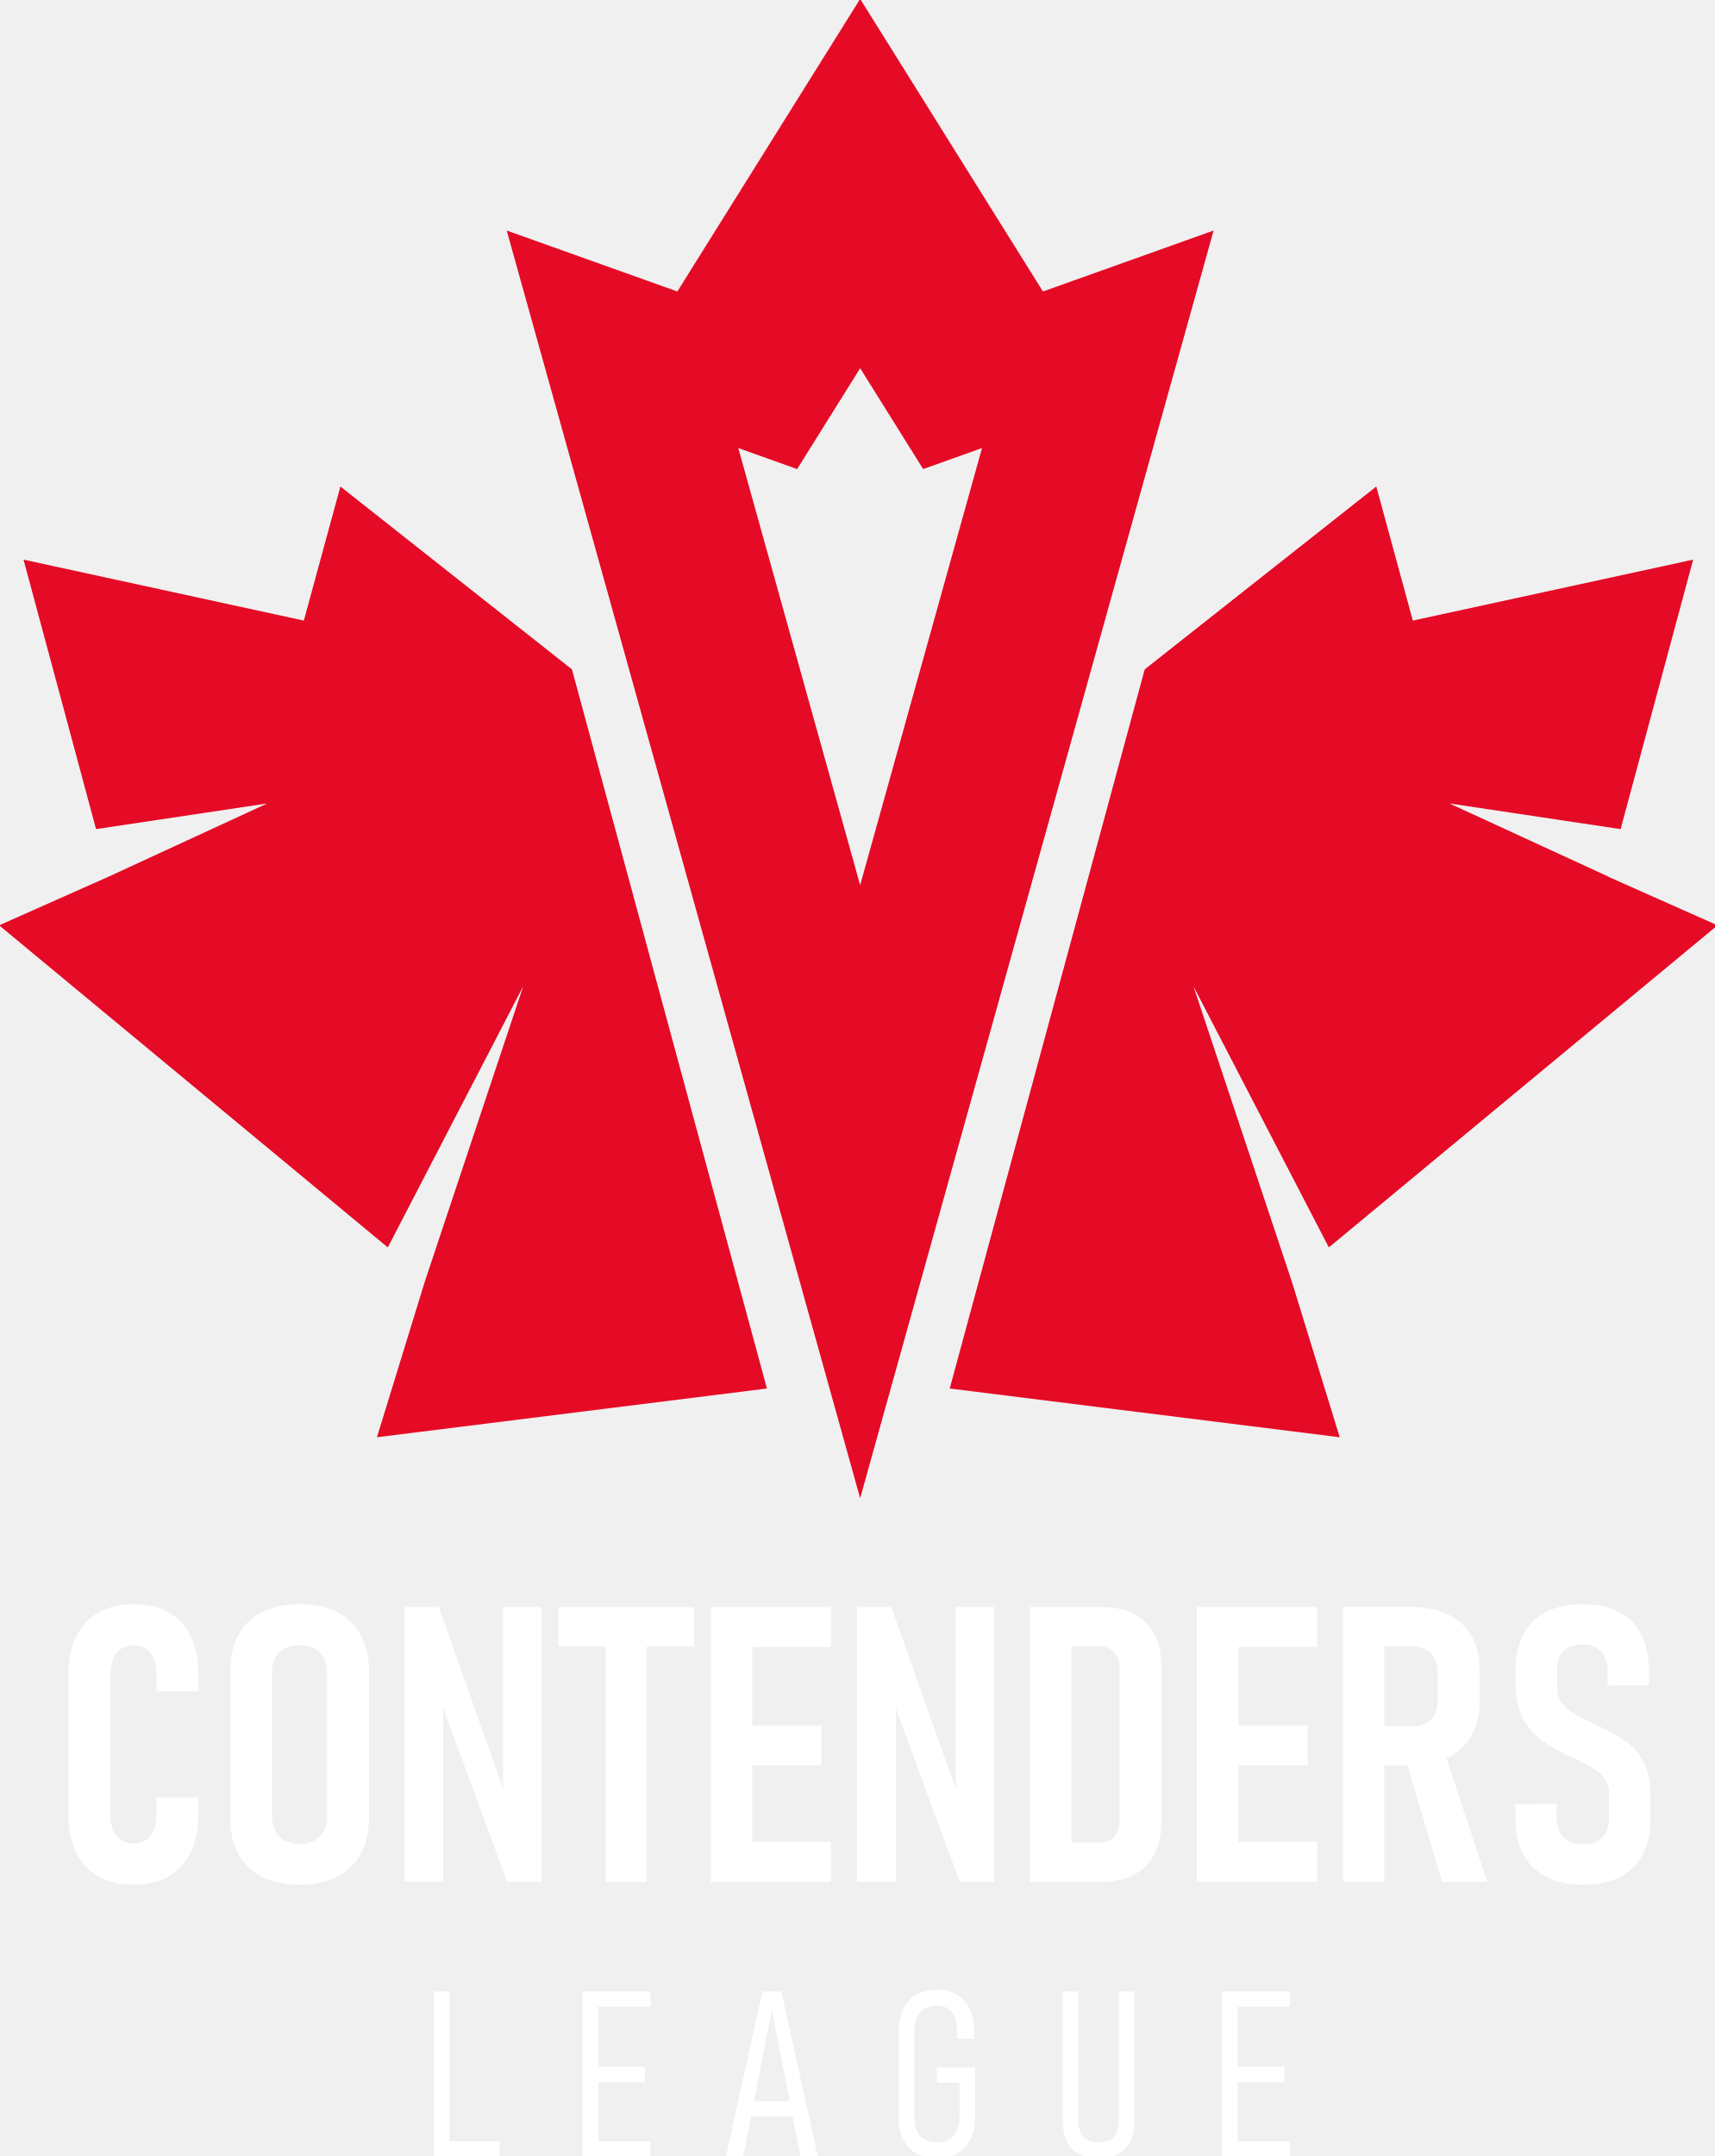
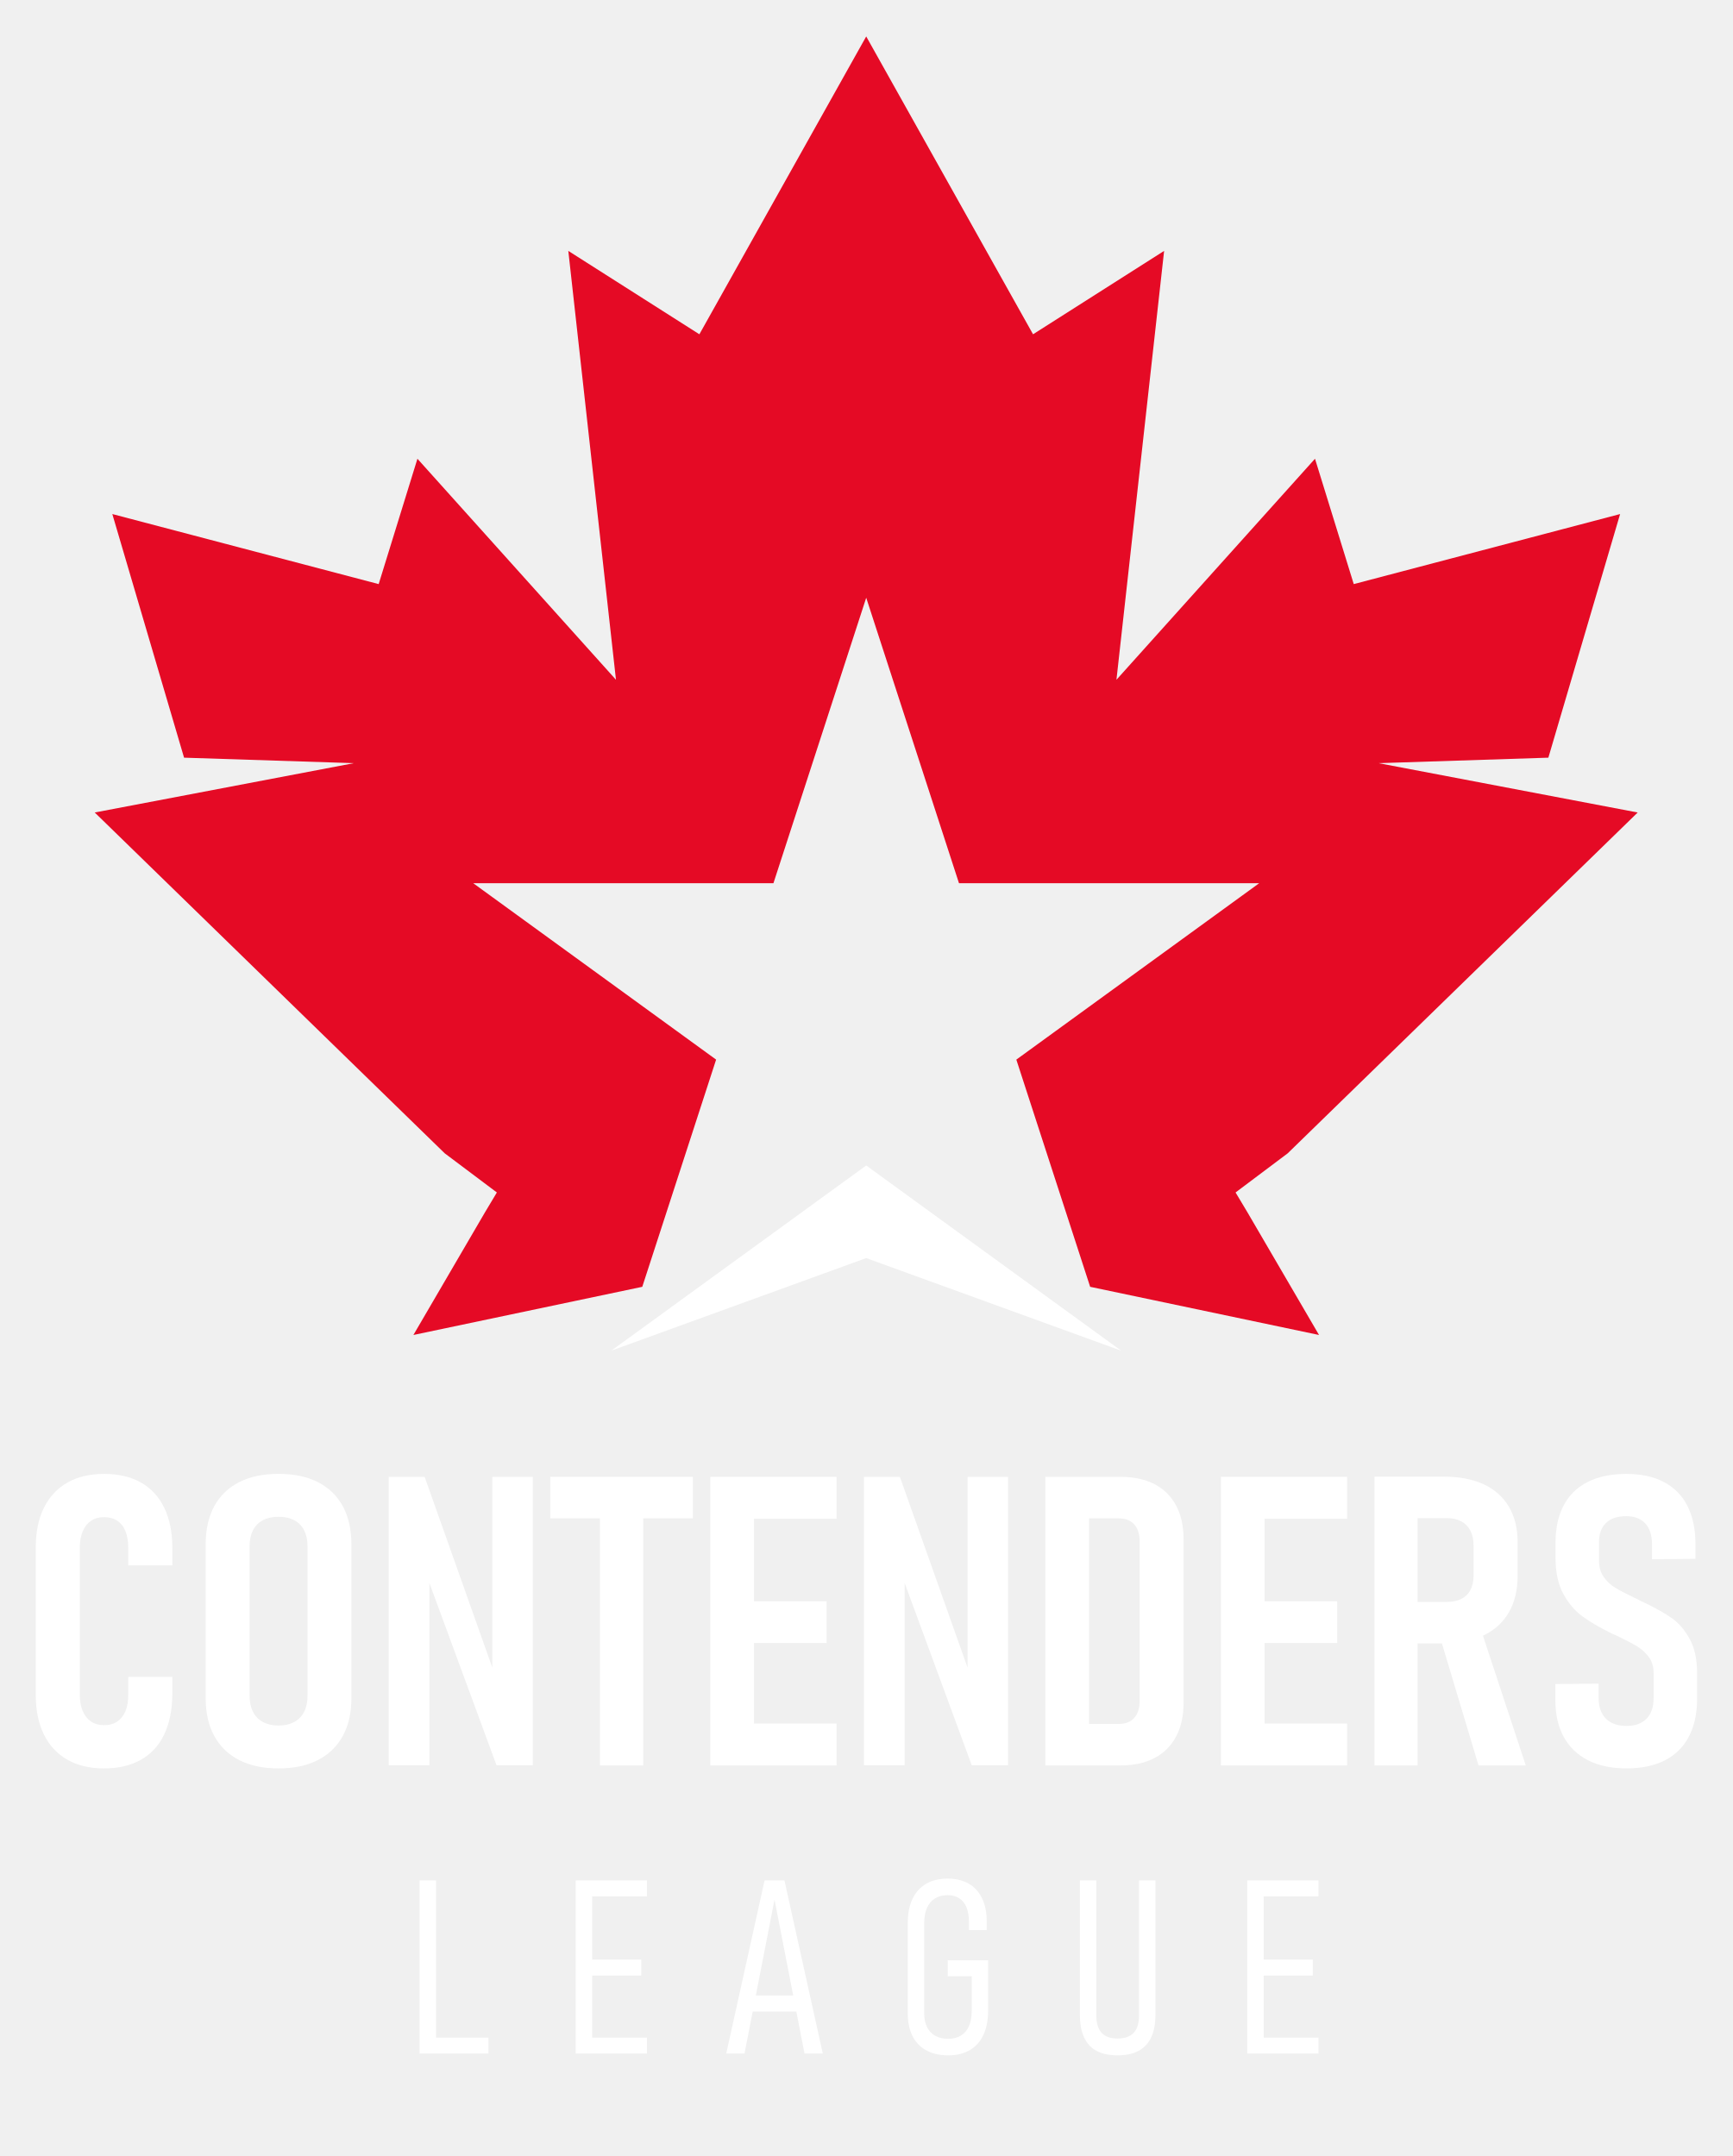
- <svg xmlns="http://www.w3.org/2000/svg" version="1.1" id="Layer_1" x="0px" y="0px" viewBox="0 0 762 958" style="enable-background:new 0 0 762 958;" xml:space="preserve">
+ <svg xmlns="http://www.w3.org/2000/svg" version="1.1" x="0px" y="0px" shape-rendering="geometricPrecision" viewBox="0 0 867.6 1080" style="enable-background:new 0 0 867.6 1080;" xml:space="preserve">
  <style type="text/css">
	.st0{fill:#FFFFFF;}
	.st1{fill:#E50A25;}
</style>
-   <g>
+   <g id="Layer_3">
+     <polygon class="st0" points="306.16,676.57 433.8,583.83 561.44,676.57 433.8,630.2  " />
+   </g>
+   <g id="Layer_5">
    <g>
-       <path class="st0" d="M43.75,833.78c-4.31-2.46-7.62-6.02-9.91-10.67c-2.3-4.65-3.44-10.25-3.44-16.8v-62.25    c0-6.61,1.15-12.24,3.44-16.89c2.3-4.65,5.6-8.21,9.91-10.67c4.31-2.46,9.49-3.7,15.54-3.7c6.1,0,11.31,1.22,15.63,3.65    c4.31,2.44,7.6,6.01,9.87,10.71c2.27,4.7,3.4,10.33,3.4,16.89v7.48H69.54v-7.48c0-2.69-0.39-5.01-1.18-6.97    c-0.79-1.96-1.95-3.44-3.49-4.45c-1.54-1.01-3.4-1.51-5.59-1.51c-2.13,0-3.95,0.5-5.46,1.51c-1.51,1.01-2.69,2.48-3.53,4.41    c-0.84,1.93-1.26,4.27-1.26,7.01v62.25c0,2.75,0.42,5.07,1.26,6.97c0.84,1.91,2.02,3.36,3.53,4.37c1.51,1.01,3.33,1.51,5.46,1.51    c2.24,0,4.12-0.52,5.63-1.55c1.51-1.04,2.66-2.51,3.44-4.41c0.78-1.9,1.18-4.23,1.18-6.97v-7.48h18.65v7.48    c-0.06,6.55-1.21,12.18-3.44,16.89c-2.24,4.7-5.53,8.27-9.87,10.71c-4.34,2.44-9.54,3.65-15.58,3.65S48.06,836.25,43.75,833.78z" />
-       <path class="st0" d="M116.5,833.95c-4.59-2.35-8.11-5.74-10.54-10.17c-2.44-4.42-3.65-9.77-3.65-16.05v-65.19    c0-6.27,1.22-11.64,3.65-16.09c2.44-4.45,5.95-7.84,10.54-10.17c4.59-2.32,10.14-3.49,16.63-3.49c6.5,0,12.04,1.16,16.63,3.49    c4.59,2.33,8.11,5.71,10.54,10.17c2.44,4.45,3.65,9.82,3.65,16.09v65.19c0,6.27-1.22,11.62-3.65,16.05    c-2.44,4.42-5.95,7.81-10.54,10.17c-4.59,2.35-10.14,3.53-16.63,3.53C126.64,837.48,121.09,836.3,116.5,833.95z M139.77,817.82    c1.85-1.01,3.25-2.45,4.2-4.33c0.95-1.88,1.43-4.13,1.43-6.76v-63.26c0-2.63-0.48-4.89-1.43-6.76c-0.95-1.88-2.35-3.3-4.2-4.29    c-1.85-0.98-4.06-1.47-6.64-1.47c-2.58,0-4.79,0.49-6.64,1.47c-1.85,0.98-3.25,2.41-4.2,4.29c-0.95,1.88-1.43,4.13-1.43,6.76    v63.26c0,2.63,0.48,4.89,1.43,6.76c0.95,1.88,2.35,3.32,4.2,4.33c1.85,1.01,4.06,1.51,6.64,1.51    C135.71,819.33,137.92,818.83,139.77,817.82z" />
-       <path class="st0" d="M179.76,714.06h15.21l31.08,87.62l-2.44,2.69v-90.31h17.14v122.07h-15.37l-30.83-83.76l2.44-2.77v86.53    h-17.22V714.06z" />
-       <path class="st0" d="M248.15,714.06h60.32v17.56h-60.32V714.06z M269.15,724.15h18.31v112.07h-18.31V724.15z" />
-       <path class="st0" d="M315.86,714.06h18.48v122.15h-18.48V714.06z M324.68,714.06h44.61v17.73h-44.61V714.06z M324.68,766.74h40.41    v17.64h-40.41V766.74z M324.68,818.49h44.61v17.73h-44.61V818.49z" />
-       <path class="st0" d="M380.89,714.06h15.21l31.08,87.62l-2.44,2.69v-90.31h17.14v122.07H426.5l-30.83-83.76l2.44-2.77v86.53h-17.22    V714.06z" />
-       <path class="st0" d="M457.67,714.06h18.48v122.15h-18.48V714.06z M469.69,818.66h18.99c2.86,0,5.05-0.85,6.59-2.56    c1.54-1.71,2.31-4.13,2.31-7.27v-67.38c0-3.14-0.77-5.56-2.31-7.27c-1.54-1.71-3.74-2.56-6.59-2.56h-18.99v-17.56h19.83    c5.6,0,10.39,1.04,14.37,3.11c3.98,2.07,7.01,5.08,9.12,9.03c2.1,3.95,3.15,8.72,3.15,14.32v69.23c0,5.54-1.06,10.31-3.19,14.28    c-2.13,3.98-5.18,7-9.16,9.07c-3.98,2.07-8.77,3.11-14.37,3.11h-19.74V818.66z" />
-       <path class="st0" d="M531.94,714.06h18.48v122.15h-18.48V714.06z M540.76,714.06h44.61v17.73h-44.61V714.06z M540.76,766.74h40.41    v17.64h-40.41V766.74z M540.76,818.49h44.61v17.73h-44.61V818.49z" />
-       <path class="st0" d="M596.96,713.98h18.23v122.24h-18.23V713.98z M605.37,766.99h22.35c2.3,0,4.28-0.42,5.96-1.26    c1.68-0.84,2.95-2.06,3.82-3.65c0.87-1.6,1.33-3.57,1.39-5.92v-13.02c0-2.41-0.43-4.48-1.3-6.22c-0.87-1.74-2.16-3.07-3.86-3.99    c-1.71-0.92-3.71-1.39-6.01-1.39h-22.35v-17.56h21c6.55,0,12.15,1.08,16.8,3.23c4.65,2.16,8.2,5.32,10.67,9.49    c2.46,4.17,3.7,9.17,3.7,15v14.28c0,5.99-1.23,11.13-3.7,15.42c-2.47,4.29-6.04,7.55-10.71,9.79c-4.68,2.24-10.26,3.36-16.76,3.36    h-21V766.99z M624.35,780.77l17.05-3.86l19.58,59.31h-20L624.35,780.77z" />
-       <path class="st0" d="M687.32,834.03c-4.51-2.3-7.95-5.63-10.33-10c-2.38-4.37-3.54-9.69-3.49-15.96v-6.3l18.31-0.17v6.05    c0,3.75,1.02,6.67,3.07,8.74c2.04,2.07,4.97,3.11,8.78,3.11c3.64,0,6.46-1.02,8.44-3.07c1.99-2.04,2.98-4.94,2.98-8.7v-10.67    c0-2.63-0.67-4.87-2.02-6.72c-1.34-1.85-3.07-3.4-5.17-4.66c-2.1-1.26-4.97-2.76-8.61-4.49c-0.17-0.06-0.34-0.13-0.5-0.21    s-0.34-0.15-0.5-0.21l-1.09-0.5c-4.82-2.35-8.85-4.7-12.1-7.06c-3.25-2.35-5.98-5.54-8.19-9.58c-2.21-4.03-3.32-9.07-3.32-15.12    v-6.64c0-6.16,1.16-11.43,3.49-15.79c2.32-4.37,5.73-7.67,10.21-9.91c4.48-2.24,9.88-3.36,16.21-3.36c6.22,0,11.51,1.13,15.88,3.4    c4.37,2.27,7.69,5.6,9.96,10c2.27,4.4,3.43,9.7,3.49,15.92v6.64l-18.4,0.17v-6.3c0-3.87-0.95-6.82-2.86-8.86    c-1.9-2.04-4.59-3.07-8.07-3.07c-3.75,0-6.61,0.97-8.57,2.9c-1.96,1.93-2.94,4.61-2.94,8.02v7.9c0,2.69,0.66,4.99,1.97,6.89    c1.32,1.91,2.98,3.46,5,4.66c2.02,1.21,4.79,2.65,8.32,4.33c0.5,0.22,0.99,0.46,1.47,0.71c0.48,0.25,0.97,0.52,1.47,0.8    c0.17,0.06,0.36,0.13,0.59,0.21c0.22,0.08,0.42,0.18,0.59,0.29c4.76,2.3,8.6,4.48,11.51,6.55c2.91,2.07,5.4,5,7.48,8.78    c2.07,3.78,3.11,8.64,3.11,14.58v10.67c0,6.27-1.16,11.62-3.49,16.05c-2.32,4.42-5.71,7.77-10.17,10.04    c-4.45,2.27-9.84,3.4-16.17,3.4C697.27,837.48,691.83,836.33,687.32,834.03z" />
+       <g>
+         <path class="st0" d="M33.71,881.47c-5.1-2.92-9.01-7.12-11.73-12.63c-2.72-5.5-4.08-12.13-4.08-19.88V775.3     c0-7.82,1.36-14.48,4.08-19.98c2.72-5.5,6.63-9.71,11.73-12.62c5.1-2.92,11.23-4.38,18.39-4.38c7.22,0,13.39,1.44,18.49,4.33     c5.1,2.88,9,7.11,11.68,12.67s4.03,12.23,4.03,19.98v8.85H64.23v-8.85c0-3.18-0.46-5.93-1.39-8.25c-0.93-2.32-2.3-4.08-4.13-5.27     c-1.82-1.19-4.03-1.79-6.61-1.79c-2.52,0-4.67,0.6-6.46,1.79c-1.79,1.19-3.18,2.93-4.18,5.22c-0.99,2.29-1.49,5.05-1.49,8.3     v73.67c0,3.25,0.5,6,1.49,8.25c0.99,2.25,2.39,3.98,4.18,5.17c1.79,1.19,3.94,1.79,6.46,1.79c2.65,0,4.87-0.61,6.66-1.84     c1.79-1.23,3.15-2.96,4.08-5.22c0.93-2.25,1.39-5,1.39-8.25v-8.85H86.3v8.85c-0.07,7.75-1.43,14.42-4.08,19.98     c-2.65,5.57-6.55,9.79-11.68,12.68c-5.14,2.88-11.28,4.32-18.44,4.32C44.95,885.85,38.82,884.39,33.71,881.47z" />
+         <path class="st0" d="M119.81,881.67c-5.44-2.78-9.59-6.79-12.48-12.03c-2.88-5.23-4.32-11.56-4.32-18.99v-77.15     c0-7.42,1.44-13.77,4.32-19.04c2.88-5.27,7.04-9.28,12.48-12.03c5.43-2.75,12-4.13,19.68-4.13c7.69,0,14.25,1.38,19.68,4.13     c5.43,2.75,9.59,6.76,12.48,12.03c2.88,5.27,4.32,11.62,4.32,19.04v77.15c0,7.42-1.44,13.75-4.32,18.99     c-2.88,5.24-7.04,9.25-12.48,12.03c-5.44,2.78-12,4.18-19.68,4.18C131.8,885.85,125.24,884.45,119.81,881.67z M147.35,862.58     c2.19-1.19,3.84-2.9,4.97-5.12c1.13-2.22,1.69-4.89,1.69-8V774.6c0-3.12-0.56-5.78-1.69-8c-1.13-2.22-2.78-3.91-4.97-5.07     c-2.19-1.16-4.81-1.74-7.85-1.74c-3.05,0-5.67,0.58-7.85,1.74c-2.19,1.16-3.84,2.85-4.97,5.07c-1.13,2.22-1.69,4.89-1.69,8v74.86     c0,3.12,0.56,5.78,1.69,8c1.13,2.22,2.78,3.93,4.97,5.12c2.19,1.19,4.8,1.79,7.85,1.79     C142.54,864.37,145.16,863.78,147.35,862.58z" />
+         <path class="st0" d="M194.67,739.8h17.99l36.78,103.69l-2.88,3.18V739.8h20.28v144.45h-18.19l-36.49-99.12l2.88-3.28v102.4     h-20.38V739.8z" />
+         <path class="st0" d="M275.59,739.8h71.38v20.78h-71.38V739.8z M300.45,751.73h21.67v132.62h-21.67V751.73z" />
+         <path class="st0" d="M355.72,739.8h21.87v144.55h-21.87V739.8z M366.16,739.8h52.79v20.98h-52.79V739.8z M366.16,802.14h47.82     v20.88h-47.82V802.14z M366.16,863.38h52.79v20.98h-52.79V863.38z" />
+         <path class="st0" d="M432.67,739.8h17.99l36.78,103.69l-2.88,3.18V739.8h20.28v144.45h-18.19l-36.49-99.12l2.88-3.28v102.4     h-20.38V739.8z" />
+         <path class="st0" d="M523.53,739.8h21.87v144.55h-21.87V739.8z M537.75,863.58h22.47c3.38,0,5.98-1.01,7.8-3.03     c1.82-2.02,2.73-4.89,2.73-8.6v-79.73c0-3.71-0.91-6.58-2.73-8.6c-1.82-2.02-4.42-3.03-7.8-3.03h-22.47V739.8h23.46     c6.63,0,12.29,1.23,17,3.68c4.71,2.45,8.3,6.01,10.79,10.69c2.49,4.67,3.73,10.32,3.73,16.95v81.92c0,6.56-1.26,12.2-3.78,16.9     c-2.52,4.71-6.13,8.29-10.84,10.74c-4.71,2.45-10.37,3.68-17,3.68h-23.36V863.58z" />
+         <path class="st0" d="M611.42,739.8h21.87v144.55h-21.87V739.8z M621.85,739.8h52.79v20.98h-52.79V739.8z M621.85,802.14h47.82     v20.88h-47.82V802.14z M621.85,863.38h52.79v20.98h-52.79V863.38z" />
+         <path class="st0" d="M688.36,739.71h21.57v144.65h-21.57V739.71z M698.3,802.44h26.44c2.72,0,5.07-0.5,7.06-1.49     s3.5-2.44,4.52-4.32c1.03-1.89,1.57-4.23,1.64-7.01V774.2c0-2.85-0.51-5.3-1.54-7.36c-1.03-2.05-2.55-3.63-4.57-4.72     c-2.02-1.09-4.39-1.64-7.11-1.64H698.3v-20.78h24.85c7.75,0,14.38,1.28,19.88,3.83c5.5,2.55,9.71,6.3,12.62,11.23     c2.92,4.94,4.38,10.85,4.38,17.75v16.9c0,7.09-1.46,13.17-4.38,18.24c-2.92,5.07-7.14,8.93-12.67,11.58     c-5.54,2.65-12.15,3.98-19.83,3.98H698.3V802.44z M720.77,818.74l20.18-4.57l23.16,70.19h-23.66L720.77,818.74z" />
+         <path class="st0" d="M795.28,881.77c-5.34-2.72-9.41-6.66-12.23-11.83c-2.82-5.17-4.19-11.47-4.13-18.89v-7.46l21.67-0.2v7.16     c0,4.44,1.21,7.89,3.63,10.34c2.42,2.45,5.88,3.68,10.39,3.68c4.31,0,7.64-1.21,9.99-3.63c2.35-2.42,3.53-5.85,3.53-10.29v-12.62     c0-3.12-0.79-5.77-2.39-7.95c-1.59-2.19-3.63-4.03-6.11-5.52s-5.88-3.26-10.19-5.32c-0.2-0.06-0.4-0.15-0.6-0.25     s-0.4-0.18-0.6-0.25l-1.29-0.6c-5.7-2.78-10.47-5.57-14.32-8.35c-3.84-2.78-7.08-6.56-9.69-11.33     c-2.62-4.77-3.93-10.74-3.93-17.89v-7.85c0-7.29,1.37-13.52,4.12-18.69c2.75-5.17,6.78-9.08,12.08-11.73     c5.3-2.65,11.7-3.98,19.19-3.98c7.36,0,13.62,1.34,18.79,4.03c5.17,2.68,9.1,6.63,11.78,11.83c2.68,5.2,4.06,11.48,4.12,18.84     v7.85l-21.77,0.2v-7.46c0-4.57-1.13-8.07-3.38-10.49c-2.25-2.42-5.44-3.63-9.54-3.63c-4.44,0-7.82,1.14-10.14,3.43     c-2.32,2.29-3.48,5.45-3.48,9.49v9.34c0,3.18,0.78,5.9,2.34,8.15c1.56,2.25,3.53,4.09,5.92,5.52c2.39,1.43,5.67,3.13,9.84,5.12     c0.6,0.27,1.18,0.55,1.74,0.84c0.56,0.3,1.14,0.61,1.74,0.94c0.2,0.07,0.43,0.15,0.7,0.25c0.26,0.1,0.5,0.22,0.7,0.35     c5.63,2.72,10.17,5.3,13.62,7.75c3.45,2.45,6.4,5.92,8.85,10.39c2.45,4.47,3.68,10.22,3.68,17.25v12.63     c0,7.42-1.38,13.75-4.13,18.99c-2.75,5.24-6.76,9.2-12.03,11.88c-5.27,2.68-11.65,4.03-19.14,4.03     C807.06,885.85,800.62,884.49,795.28,881.77z" />
+       </g>
+     </g>
+     <g>
+       <g>
+         <path class="st0" d="M210.12,941.94h8.23v86.75h-8.23V941.94z M215.95,1020.69h28.69v8h-28.69V1020.69z" />
+         <path class="st0" d="M288.33,941.94h8.23v86.75h-8.23V941.94z M293.99,941.94H324v7.99h-30.01V941.94z M293.99,981.61h27.15v8     h-27.15V981.61z M293.99,1020.69H324v8h-30.01V1020.69z" />
+         <path class="st0" d="M382.9,941.94h9.95l19.21,86.75h-9.15l-15.03-77.14l-15.03,77.14h-9.15L382.9,941.94z M374.38,999.63h28.24     v7.99h-28.24V999.63z" />
+         <path class="st0" d="M494.84,981.97v25.3c0,4.69-0.78,8.71-2.34,12.05c-1.56,3.34-3.84,5.89-6.83,7.64     c-2.99,1.75-6.58,2.62-10.77,2.62c-4.27,0-7.93-0.83-10.97-2.48c-3.05-1.65-5.36-4.05-6.95-7.19c-1.58-3.14-2.37-6.92-2.37-11.34     v-45.28c0-4.69,0.78-8.7,2.34-12.02c1.56-3.32,3.84-5.86,6.83-7.61c2.99-1.75,6.58-2.62,10.77-2.62c4.12,0,7.64,0.85,10.58,2.54     c2.93,1.69,5.17,4.16,6.72,7.4s2.31,7.13,2.31,11.66v4.18h-8.92v-4.18c0-2.82-0.41-5.23-1.23-7.22c-0.82-1.99-2.03-3.5-3.63-4.53     c-1.6-1.03-3.54-1.55-5.83-1.55c-2.48,0-4.59,0.55-6.34,1.64c-1.75,1.09-3.09,2.68-4,4.77c-0.91,2.09-1.37,4.6-1.37,7.55v45.28     c0,2.67,0.48,4.95,1.43,6.86c0.95,1.91,2.32,3.36,4.12,4.36s3.96,1.49,6.52,1.49c2.48,0,4.59-0.54,6.34-1.61     c1.75-1.07,3.09-2.65,4-4.71c0.91-2.07,1.37-4.55,1.37-7.46v-17.54h-12v-8H494.84z" />
+         <path class="st0" d="M549.16,1027.34c-2.78-1.49-4.87-3.75-6.26-6.77c-1.39-3.02-2.09-6.8-2.09-11.34v-67.3h8.23v67.72     c0,3.86,0.89,6.74,2.66,8.65c1.77,1.91,4.43,2.86,7.97,2.86c3.58,0,6.27-0.96,8.06-2.86s2.69-4.79,2.69-8.65v-67.72h8.23v67.3     c0,4.53-0.71,8.3-2.12,11.31c-1.41,3-3.52,5.26-6.32,6.77c-2.8,1.51-6.32,2.27-10.54,2.27     C555.45,1029.58,551.94,1028.83,549.16,1027.34z" />
+         <path class="st0" d="M624.63,941.94h8.23v86.75h-8.23V941.94z M630.29,941.94h30.01v7.99h-30.01V941.94z M630.29,981.61h27.15v8     h-27.15V981.61z M630.29,1020.69h30.01v8h-30.01V1020.69z" />
+       </g>
    </g>
  </g>
-   <path class="st1" d="M463.51,129.52L382.27-0.47l-81.24,129.99l-75.83-27.08l157.07,563.28l157.07-563.28L463.51,129.52z   M382.27,393.32l-54.16-194.23l26.15,9.34l28.01-44.82l28.01,44.82l26.15-9.34L382.27,393.32z" />
-   <polyline class="st1" points="48.37,389.49 -0.38,411.16 172.35,554.27 232.52,438.24 188.8,569.47 167.52,638.63 340.84,616.97   254.18,297.42 151.28,216.18 135.03,275.75 10.46,248.67 42.69,368.41 118.78,357 " />
-   <polygon class="st1" points="574.12,569.48 530.4,438.24 590.57,554.27 763.3,411.16 720.46,392.12 720.46,392.12 720.45,392.11   714.55,389.49 714.57,389.41 644.14,357 720.23,368.41 752.47,248.67 627.89,275.75 611.65,216.18 508.74,297.42 422.08,616.97   595.4,638.63 574.12,569.48 " />
-   <g>
-     <g>
-       <path class="st0" d="M192.82,884.88h6.96v73.31h-6.96V884.88z M197.75,951.43h24.25v6.76h-24.25V951.43z" />
-       <path class="st0" d="M258.92,884.88h6.96v73.31h-6.96V884.88z M263.7,884.88h25.36v6.76H263.7V884.88z M263.7,918.41h22.94v6.76    H263.7V918.41z M263.7,951.43h25.36v6.76H263.7V951.43z" />
-       <path class="st0" d="M338.83,884.88h8.4l16.23,73.31h-7.73l-12.7-65.19l-12.7,65.19h-7.73L338.83,884.88z M331.63,933.63h23.86    v6.76h-23.86V933.63z" />
-       <path class="st0" d="M433.42,918.71v21.38c0,3.97-0.66,7.36-1.98,10.18s-3.24,4.98-5.77,6.45c-2.53,1.48-5.56,2.22-9.11,2.22    c-3.61,0-6.7-0.7-9.27-2.09s-4.53-3.42-5.87-6.08c-1.34-2.66-2-5.85-2-9.58v-38.27c0-3.96,0.66-7.35,1.98-10.16    c1.32-2.81,3.24-4.95,5.77-6.43c2.53-1.48,5.56-2.22,9.1-2.22c3.48,0,6.46,0.71,8.94,2.14c2.48,1.43,4.37,3.51,5.67,6.25    c1.3,2.74,1.96,6.03,1.96,9.86v3.53h-7.54v-3.53c0-2.39-0.35-4.42-1.04-6.1c-0.69-1.68-1.71-2.96-3.07-3.83s-2.99-1.31-4.93-1.31    c-2.09,0-3.88,0.46-5.36,1.39c-1.48,0.92-2.61,2.27-3.38,4.03c-0.77,1.76-1.16,3.89-1.16,6.38v38.27c0,2.25,0.4,4.18,1.21,5.8    s1.96,2.84,3.48,3.68c1.51,0.84,3.35,1.26,5.51,1.26c2.09,0,3.88-0.45,5.36-1.36s2.61-2.24,3.38-3.98    c0.77-1.75,1.16-3.85,1.16-6.3v-14.82h-10.14v-6.76H433.42z" />
-       <path class="st0" d="M479.33,957.05c-2.35-1.26-4.11-3.17-5.29-5.72c-1.18-2.55-1.76-5.75-1.76-9.58v-56.87h6.96v57.23    c0,3.26,0.75,5.7,2.25,7.31c1.5,1.61,3.74,2.42,6.74,2.42c3.03,0,5.3-0.81,6.81-2.42c1.51-1.61,2.27-4.05,2.27-7.31v-57.23h6.96    v56.87c0,3.83-0.6,7.02-1.79,9.55s-2.97,4.45-5.34,5.72c-2.37,1.28-5.34,1.92-8.91,1.92S481.68,958.31,479.33,957.05z" />
-       <path class="st0" d="M543.11,884.88h6.96v73.31h-6.96V884.88z M547.89,884.88h25.36v6.76h-25.36V884.88z M547.89,918.41h22.94    v6.76h-22.94V918.41z M547.89,951.43h25.36v6.76h-25.36V951.43z" />
-     </g>
+   <g id="Layer_1">
+     <polygon class="st1" points="624.69,607.23 618.77,597.34 644.89,577.72 820.16,407 690.41,382.29 775.42,379.54 811.35,257.5   677.96,292.59 658.55,229.8 559.12,340.51 582.99,125.68 517.35,167.45 433.8,18.26 350.25,167.45 284.61,125.68 308.48,340.51   209.05,229.8 189.64,292.59 56.25,257.5 92.18,379.54 177.19,382.29 47.44,407 222.71,577.72 248.83,597.34 242.91,607.23   242.91,607.23 207.03,668.73 321.65,644.6 358.63,530.79 236.99,442.42 387.34,442.42 433.8,299.43 480.26,442.42 630.61,442.42   508.98,530.79 545.95,644.6 660.57,668.73 624.69,607.23  " />
  </g>
</svg>
